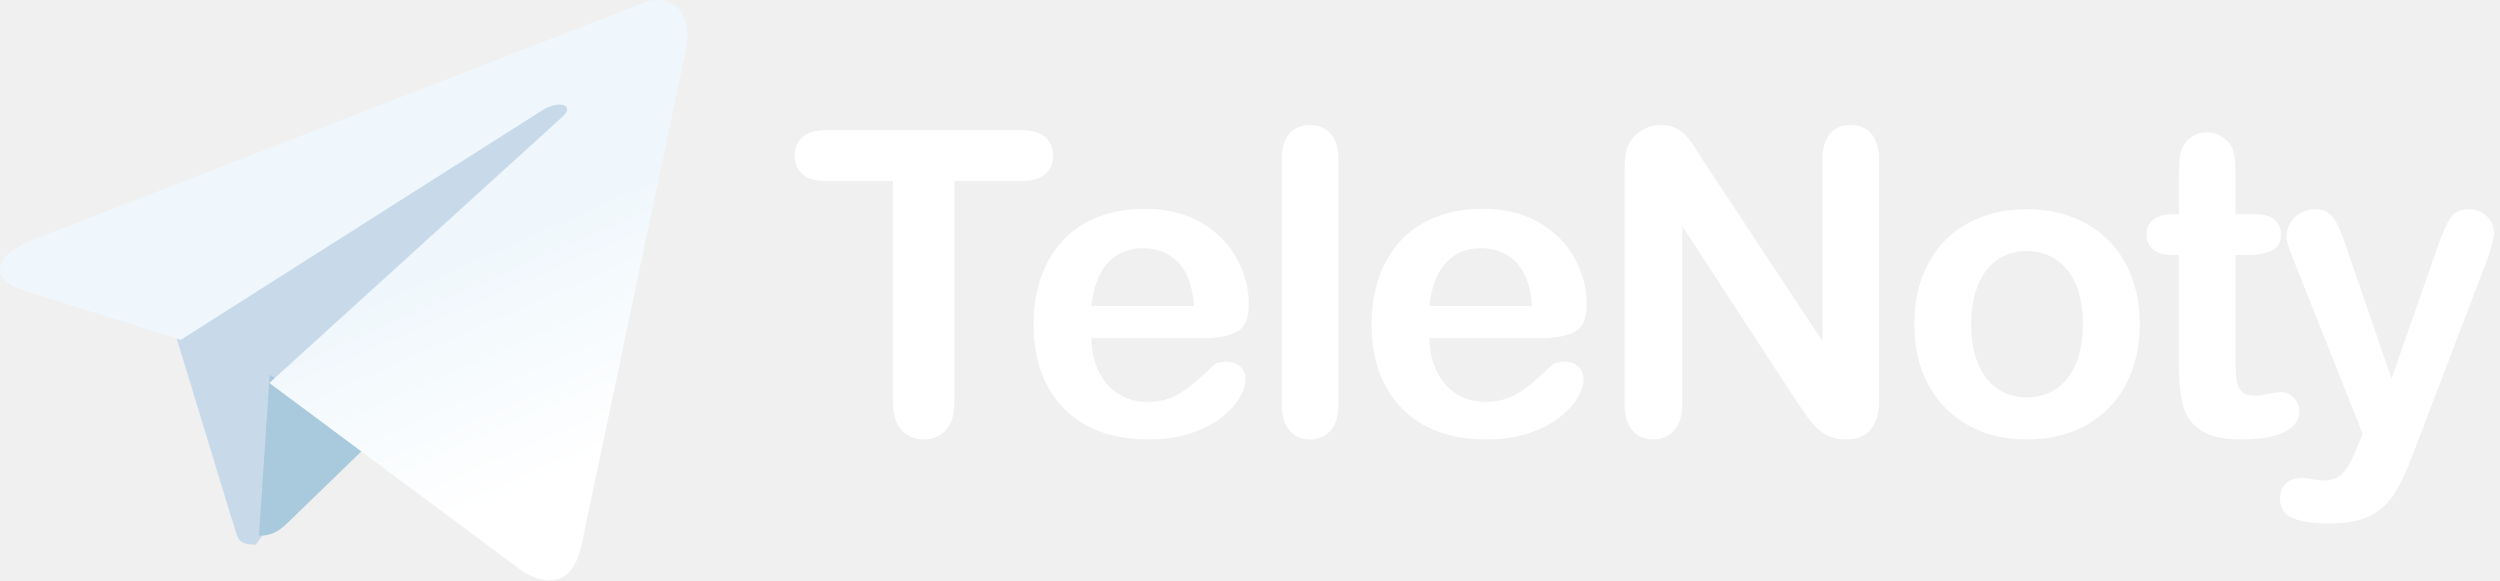
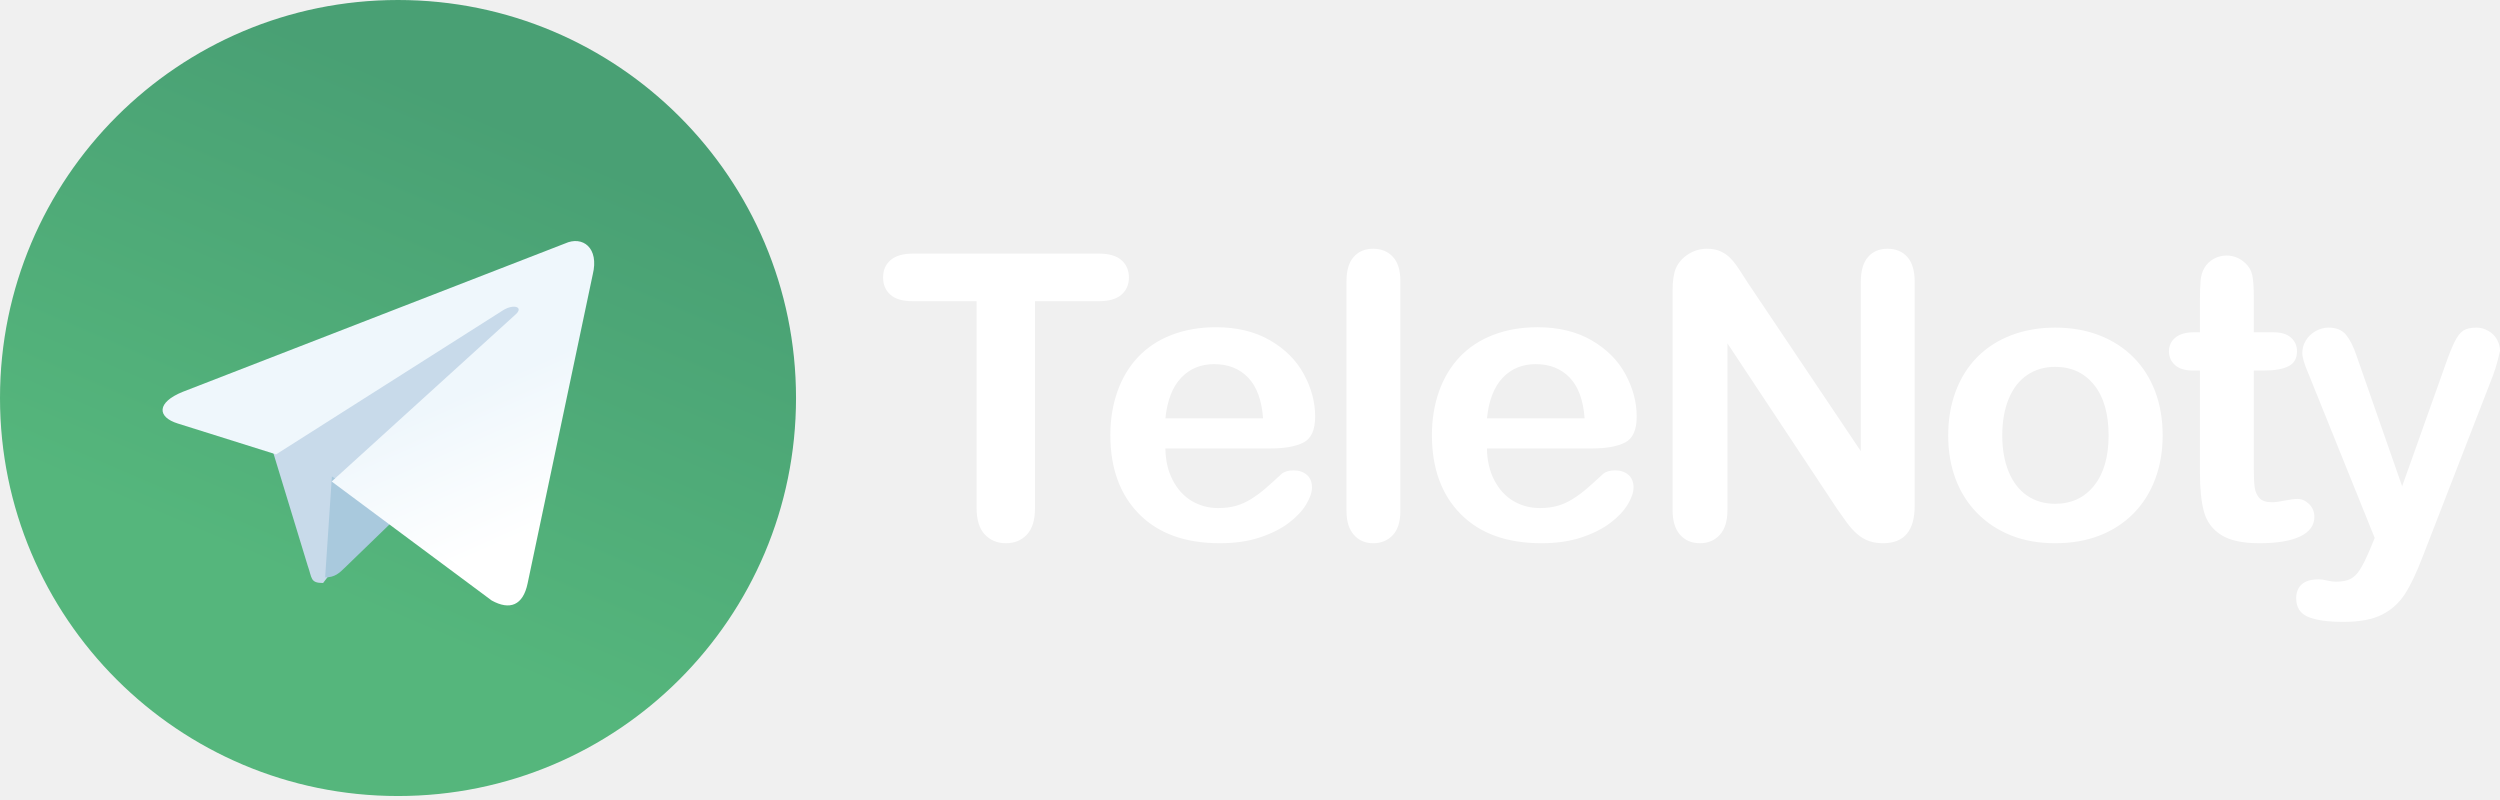
- <svg xmlns="http://www.w3.org/2000/svg" width="280px" height="65px" viewBox="0 0 280 65" version="1.1">
+ <svg xmlns="http://www.w3.org/2000/svg" width="200px" height="64px" viewBox="0 0 200 64" version="1.1">
  <defs>
-     <linearGradient x1="65.97%" y1="43.69%" x2="85.12%" y2="80.24%" id="linearGradient-1">
+     <linearGradient x1="66.67%" y1="16.67%" x2="41.67%" y2="75%" id="linearGradient-1">
+       <stop stop-color="#49A074" offset="0%" />
+       <stop stop-color="#55B67C" offset="100%" />
+     </linearGradient>
+     <linearGradient x1="65.97%" y1="43.69%" x2="85.12%" y2="80.24%" id="linearGradient-2">
      <stop stop-color="#EFF7FC" offset="0%" />
      <stop stop-color="#FFFFFF" offset="100%" />
    </linearGradient>
  </defs>
  <g id="Page-1" stroke="none" stroke-width="1" fill="none" fill-rule="evenodd">
-     <g id="Group-2">
-       <g id="Group" fill-rule="nonzero">
-         <path d="M28.636,61 C26.295,61 26.693,60.119 25.885,57.898 L19,35.324 L72,4" id="Shape" fill="#C8DAEA" />
-         <path d="M29,60 C30.773,60 31.556,59.193 32.545,58.235 L42,49.081 L30.207,42" id="Shape" fill="#A9C9DD" />
-         <path d="M30.165,42.896 L58.701,64.115 C61.957,65.923 64.308,64.987 65.119,61.072 L76.734,5.982 C77.923,1.183 74.917,-0.993 71.802,0.43 L3.595,26.9 C-1.061,28.779 -1.033,31.394 2.747,32.558 L20.25,38.057 L60.772,12.327 C62.685,11.159 64.44,11.787 62.999,13.074" id="Shape" fill="url(#linearGradient-1)" />
+     <g id="Group">
+       <g id="Telegram_logo" fill-rule="nonzero">
+         <circle id="Oval" fill="url(#linearGradient-1)" cx="31.841" cy="31.841" r="31.841" />
+         <path d="M25.848,46.64 C24.798,46.64 24.976,46.245 24.614,45.249 L21.526,35.125 L45.295,21.078" id="Shape" fill="#C8DAEA" />
+         <path d="M26.011,46.192 C26.806,46.192 27.157,45.83 27.601,45.4 L31.841,41.295 L26.552,38.119" id="Shape" fill="#A9C9DD" />
+         <path d="M26.533,38.521 L39.331,48.037 C40.791,48.848 41.845,48.428 42.209,46.672 L47.418,21.966 C47.951,19.814 46.603,18.838 45.206,19.477 L14.618,31.347 C12.53,32.19 12.542,33.363 14.237,33.885 L22.087,36.351 L40.259,24.812 C41.117,24.288 41.904,24.57 41.258,25.147" id="Shape" fill="url(#linearGradient-2)" />
      </g>
-       <path d="M114.413,20.272 L106.886,20.272 L106.886,45.011 C106.886,46.435 106.569,47.492 105.934,48.182 C105.299,48.871 104.478,49.215 103.472,49.215 C102.45,49.215 101.617,48.867 100.975,48.17 C100.332,47.473 100.011,46.42 100.011,45.011 L100.011,20.272 L92.484,20.272 C91.307,20.272 90.432,20.012 89.859,19.494 C89.286,18.975 89,18.29 89,17.438 C89,16.555 89.298,15.858 89.894,15.347 C90.491,14.836 91.354,14.581 92.484,14.581 L114.413,14.581 C115.605,14.581 116.492,14.844 117.072,15.371 C117.653,15.897 117.943,16.586 117.943,17.438 C117.943,18.29 117.649,18.975 117.061,19.494 C116.472,20.012 115.59,20.272 114.413,20.272 Z M134.642,37.879 L122.238,37.879 C122.254,39.32 122.544,40.59 123.109,41.689 C123.675,42.789 124.426,43.617 125.362,44.175 C126.299,44.732 127.333,45.011 128.464,45.011 C129.222,45.011 129.915,44.922 130.543,44.744 C131.17,44.566 131.778,44.287 132.366,43.907 C132.955,43.528 133.497,43.121 133.992,42.688 C134.488,42.254 135.13,41.666 135.92,40.922 C136.245,40.644 136.71,40.504 137.314,40.504 C137.964,40.504 138.491,40.682 138.893,41.039 C139.296,41.395 139.497,41.898 139.497,42.548 C139.497,43.121 139.273,43.791 138.824,44.558 C138.375,45.324 137.697,46.06 136.791,46.765 C135.885,47.469 134.747,48.054 133.377,48.518 C132.006,48.983 130.43,49.215 128.649,49.215 C124.577,49.215 121.41,48.054 119.149,45.731 C116.888,43.408 115.757,40.257 115.757,36.277 C115.757,34.403 116.036,32.665 116.594,31.062 C117.151,29.459 117.964,28.085 119.033,26.939 C120.101,25.793 121.417,24.914 122.982,24.302 C124.546,23.69 126.28,23.385 128.185,23.385 C130.663,23.385 132.788,23.907 134.561,24.952 C136.334,25.998 137.662,27.349 138.545,29.006 C139.428,30.663 139.869,32.351 139.869,34.07 C139.869,35.665 139.412,36.699 138.499,37.171 C137.585,37.643 136.3,37.879 134.642,37.879 Z M122.238,34.279 L133.737,34.279 C133.582,32.111 132.997,30.489 131.983,29.412 C130.968,28.336 129.633,27.798 127.976,27.798 C126.396,27.798 125.099,28.344 124.085,29.436 C123.071,30.527 122.455,32.142 122.238,34.279 Z M143.56,45.359 L143.56,17.856 C143.56,16.586 143.842,15.626 144.408,14.976 C144.973,14.325 145.736,14 146.696,14 C147.656,14 148.43,14.321 149.019,14.964 C149.607,15.607 149.901,16.571 149.901,17.856 L149.901,45.359 C149.901,46.645 149.603,47.609 149.007,48.251 C148.411,48.894 147.64,49.215 146.696,49.215 C145.767,49.215 145.012,48.882 144.431,48.216 C143.85,47.55 143.56,46.598 143.56,45.359 Z M172.501,37.879 L160.096,37.879 C160.112,39.32 160.402,40.59 160.967,41.689 C161.533,42.789 162.284,43.617 163.221,44.175 C164.158,44.732 165.191,45.011 166.322,45.011 C167.081,45.011 167.774,44.922 168.401,44.744 C169.028,44.566 169.636,44.287 170.224,43.907 C170.813,43.528 171.355,43.121 171.85,42.688 C172.346,42.254 172.988,41.666 173.778,40.922 C174.103,40.644 174.568,40.504 175.172,40.504 C175.822,40.504 176.349,40.682 176.752,41.039 C177.154,41.395 177.356,41.898 177.356,42.548 C177.356,43.121 177.131,43.791 176.682,44.558 C176.233,45.324 175.555,46.06 174.649,46.765 C173.743,47.469 172.605,48.054 171.235,48.518 C169.864,48.983 168.288,49.215 166.508,49.215 C162.435,49.215 159.268,48.054 157.007,45.731 C154.746,43.408 153.615,40.257 153.615,36.277 C153.615,34.403 153.894,32.665 154.452,31.062 C155.009,29.459 155.822,28.085 156.891,26.939 C157.959,25.793 159.276,24.914 160.84,24.302 C162.404,23.69 164.138,23.385 166.043,23.385 C168.521,23.385 170.646,23.907 172.419,24.952 C174.193,25.998 175.52,27.349 176.403,29.006 C177.286,30.663 177.727,32.351 177.727,34.07 C177.727,35.665 177.27,36.699 176.357,37.171 C175.443,37.643 174.158,37.879 172.501,37.879 Z M160.096,34.279 L171.595,34.279 C171.44,32.111 170.855,30.489 169.841,29.412 C168.827,28.336 167.491,27.798 165.834,27.798 C164.254,27.798 162.957,28.344 161.943,29.436 C160.929,30.527 160.313,32.142 160.096,34.279 Z M190.849,18.135 L204.113,38.205 L204.113,17.949 C204.113,16.633 204.395,15.645 204.961,14.987 C205.526,14.329 206.289,14 207.249,14 C208.24,14 209.022,14.329 209.595,14.987 C210.168,15.645 210.454,16.633 210.454,17.949 L210.454,44.732 C210.454,47.721 209.215,49.215 206.738,49.215 C206.118,49.215 205.561,49.126 205.065,48.948 C204.57,48.77 204.105,48.487 203.671,48.1 C203.238,47.713 202.835,47.26 202.464,46.741 C202.092,46.223 201.72,45.692 201.349,45.15 L188.41,25.313 L188.41,45.266 C188.41,46.567 188.108,47.55 187.504,48.216 C186.9,48.882 186.126,49.215 185.181,49.215 C184.206,49.215 183.423,48.878 182.835,48.205 C182.247,47.531 181.952,46.552 181.952,45.266 L181.952,18.994 C181.952,17.879 182.076,17.004 182.324,16.369 C182.618,15.672 183.106,15.103 183.787,14.662 C184.469,14.221 185.204,14 185.994,14 C186.614,14 187.144,14.101 187.585,14.302 C188.027,14.503 188.414,14.774 188.747,15.115 C189.08,15.456 189.42,15.897 189.769,16.439 C190.117,16.981 190.477,17.546 190.849,18.135 Z M239.651,36.323 C239.651,38.212 239.356,39.955 238.768,41.55 C238.18,43.145 237.328,44.515 236.213,45.661 C235.098,46.807 233.766,47.686 232.217,48.298 C230.669,48.909 228.927,49.215 226.991,49.215 C225.071,49.215 223.344,48.906 221.811,48.286 C220.278,47.667 218.95,46.78 217.827,45.626 C216.704,44.473 215.853,43.11 215.272,41.538 C214.691,39.966 214.401,38.228 214.401,36.323 C214.401,34.403 214.695,32.645 215.283,31.05 C215.872,29.455 216.716,28.092 217.815,26.962 C218.915,25.831 220.247,24.96 221.811,24.349 C223.375,23.737 225.102,23.431 226.991,23.431 C228.911,23.431 230.653,23.741 232.217,24.36 C233.781,24.98 235.121,25.862 236.236,27.008 C237.351,28.154 238.199,29.517 238.78,31.097 C239.36,32.676 239.651,34.418 239.651,36.323 Z M233.286,36.323 C233.286,33.737 232.717,31.724 231.579,30.284 C230.44,28.843 228.911,28.123 226.991,28.123 C225.752,28.123 224.66,28.445 223.716,29.087 C222.771,29.73 222.043,30.678 221.532,31.933 C221.021,33.187 220.765,34.651 220.765,36.323 C220.765,37.98 221.017,39.428 221.52,40.667 C222.024,41.906 222.744,42.854 223.681,43.513 C224.618,44.171 225.721,44.5 226.991,44.5 C228.911,44.5 230.44,43.776 231.579,42.328 C232.717,40.88 233.286,38.878 233.286,36.323 Z M243.342,23.988 L244.038,23.988 L244.038,20.179 C244.038,19.157 244.065,18.355 244.12,17.775 C244.174,17.194 244.325,16.695 244.573,16.276 C244.82,15.843 245.177,15.491 245.641,15.22 C246.106,14.949 246.625,14.813 247.198,14.813 C248.003,14.813 248.731,15.115 249.381,15.719 C249.815,16.122 250.09,16.613 250.206,17.194 C250.322,17.775 250.38,18.599 250.38,19.668 L250.38,23.988 L252.703,23.988 C253.601,23.988 254.286,24.201 254.759,24.627 C255.231,25.053 255.467,25.599 255.467,26.265 C255.467,27.117 255.13,27.713 254.457,28.054 C253.783,28.394 252.819,28.565 251.565,28.565 L250.38,28.565 L250.38,40.226 C250.38,41.217 250.415,41.979 250.484,42.514 C250.554,43.048 250.74,43.482 251.042,43.814 C251.344,44.147 251.836,44.314 252.517,44.314 C252.889,44.314 253.392,44.248 254.027,44.116 C254.662,43.985 255.157,43.919 255.514,43.919 C256.025,43.919 256.485,44.124 256.896,44.535 C257.306,44.945 257.511,45.452 257.511,46.056 C257.511,47.078 256.954,47.86 255.839,48.402 C254.724,48.944 253.121,49.215 251.03,49.215 C249.048,49.215 247.546,48.882 246.524,48.216 C245.502,47.55 244.832,46.629 244.515,45.452 C244.197,44.275 244.038,42.703 244.038,40.737 L244.038,28.565 L243.202,28.565 C242.288,28.565 241.592,28.348 241.112,27.914 C240.631,27.481 240.391,26.931 240.391,26.265 C240.391,25.599 240.643,25.053 241.146,24.627 C241.65,24.201 242.381,23.988 243.342,23.988 Z M264.036,50.005 L264.617,48.588 L256.812,28.936 C256.332,27.806 256.092,26.985 256.092,26.474 C256.092,25.932 256.231,25.429 256.51,24.964 C256.789,24.5 257.172,24.128 257.66,23.849 C258.147,23.57 258.655,23.431 259.181,23.431 C260.095,23.431 260.784,23.721 261.249,24.302 C261.713,24.883 262.123,25.715 262.48,26.799 L267.846,42.409 L272.933,27.891 C273.335,26.714 273.699,25.793 274.025,25.127 C274.35,24.461 274.694,24.012 275.058,23.779 C275.422,23.547 275.937,23.431 276.603,23.431 C277.083,23.431 277.544,23.559 277.985,23.814 C278.426,24.07 278.767,24.414 279.007,24.848 C279.247,25.282 279.367,25.738 279.367,26.218 C279.305,26.513 279.205,26.931 279.065,27.473 C278.926,28.015 278.755,28.565 278.554,29.122 L270.285,50.772 C269.572,52.676 268.875,54.171 268.194,55.255 C267.513,56.339 266.611,57.171 265.488,57.752 C264.365,58.333 262.851,58.623 260.947,58.623 C259.088,58.623 257.694,58.422 256.765,58.019 C255.836,57.616 255.372,56.881 255.372,55.812 C255.372,55.084 255.592,54.523 256.034,54.128 C256.475,53.733 257.129,53.536 257.996,53.536 C258.337,53.536 258.67,53.582 258.995,53.675 C259.398,53.768 259.746,53.815 260.041,53.815 C260.768,53.815 261.341,53.706 261.76,53.489 C262.178,53.273 262.553,52.897 262.886,52.363 C263.219,51.828 263.602,51.043 264.036,50.005 Z" id="TeleNoty" fill="#FFFFFF" />
+       <path d="M87.914,24.096 L82.8,24.096 L82.8,40.645 C82.8,41.598 82.585,42.305 82.153,42.766 C81.722,43.227 81.164,43.458 80.48,43.458 C79.786,43.458 79.22,43.225 78.783,42.759 C78.347,42.292 78.128,41.588 78.128,40.645 L78.128,24.096 L73.014,24.096 C72.215,24.096 71.62,23.923 71.231,23.576 C70.841,23.228 70.647,22.77 70.647,22.2 C70.647,21.61 70.849,21.144 71.254,20.802 C71.66,20.46 72.246,20.289 73.014,20.289 L87.914,20.289 C88.725,20.289 89.327,20.465 89.722,20.817 C90.116,21.17 90.314,21.631 90.314,22.2 C90.314,22.77 90.114,23.228 89.714,23.576 C89.314,23.923 88.714,24.096 87.914,24.096 Z M101.661,35.875 L93.232,35.875 C93.242,36.838 93.44,37.688 93.824,38.423 C94.208,39.159 94.718,39.713 95.355,40.086 C95.991,40.459 96.694,40.645 97.462,40.645 C97.978,40.645 98.448,40.586 98.875,40.467 C99.301,40.347 99.714,40.161 100.114,39.907 C100.514,39.653 100.882,39.381 101.219,39.091 C101.555,38.801 101.992,38.408 102.529,37.91 C102.75,37.724 103.065,37.631 103.476,37.631 C103.918,37.631 104.275,37.75 104.549,37.988 C104.823,38.226 104.959,38.563 104.959,38.998 C104.959,39.381 104.807,39.829 104.502,40.342 C104.196,40.855 103.736,41.347 103.121,41.818 C102.505,42.29 101.732,42.681 100.8,42.992 C99.869,43.302 98.798,43.458 97.588,43.458 C94.821,43.458 92.669,42.681 91.133,41.127 C89.596,39.573 88.828,37.465 88.828,34.803 C88.828,33.549 89.018,32.386 89.396,31.314 C89.775,30.242 90.328,29.322 91.054,28.556 C91.78,27.789 92.674,27.201 93.737,26.792 C94.8,26.383 95.978,26.178 97.273,26.178 C98.956,26.178 100.4,26.528 101.605,27.227 C102.81,27.926 103.712,28.83 104.312,29.939 C104.912,31.047 105.212,32.176 105.212,33.326 C105.212,34.393 104.902,35.085 104.281,35.401 C103.66,35.717 102.786,35.875 101.661,35.875 Z M93.232,33.466 L101.045,33.466 C100.94,32.016 100.543,30.931 99.853,30.211 C99.164,29.491 98.256,29.131 97.131,29.131 C96.057,29.131 95.176,29.496 94.487,30.226 C93.797,30.957 93.379,32.037 93.232,33.466 Z M107.72,40.878 L107.72,22.48 C107.72,21.631 107.912,20.988 108.296,20.553 C108.68,20.118 109.198,19.9 109.851,19.9 C110.503,19.9 111.029,20.115 111.429,20.545 C111.829,20.975 112.029,21.62 112.029,22.48 L112.029,40.878 C112.029,41.738 111.826,42.383 111.421,42.813 C111.016,43.243 110.493,43.458 109.851,43.458 C109.219,43.458 108.706,43.235 108.312,42.79 C107.917,42.344 107.72,41.707 107.72,40.878 Z M127.385,35.875 L118.956,35.875 C118.967,36.838 119.164,37.688 119.548,38.423 C119.932,39.159 120.443,39.713 121.079,40.086 C121.716,40.459 122.418,40.645 123.186,40.645 C123.702,40.645 124.173,40.586 124.599,40.467 C125.025,40.347 125.438,40.161 125.838,39.907 C126.238,39.653 126.606,39.381 126.943,39.091 C127.28,38.801 127.716,38.408 128.253,37.91 C128.474,37.724 128.79,37.631 129.2,37.631 C129.642,37.631 130,37.75 130.273,37.988 C130.547,38.226 130.684,38.563 130.684,38.998 C130.684,39.381 130.531,39.829 130.226,40.342 C129.921,40.855 129.461,41.347 128.845,41.818 C128.229,42.29 127.456,42.681 126.525,42.992 C125.593,43.302 124.523,43.458 123.313,43.458 C120.545,43.458 118.393,42.681 116.857,41.127 C115.321,39.573 114.553,37.465 114.553,34.803 C114.553,33.549 114.742,32.386 115.121,31.314 C115.5,30.242 116.052,29.322 116.778,28.556 C117.504,27.789 118.399,27.201 119.461,26.792 C120.524,26.383 121.703,26.178 122.997,26.178 C124.681,26.178 126.125,26.528 127.33,27.227 C128.535,27.926 129.437,28.83 130.037,29.939 C130.636,31.047 130.936,32.176 130.936,33.326 C130.936,34.393 130.626,35.085 130.005,35.401 C129.384,35.717 128.511,35.875 127.385,35.875 Z M118.956,33.466 L126.769,33.466 C126.664,32.016 126.267,30.931 125.578,30.211 C124.888,29.491 123.981,29.131 122.855,29.131 C121.782,29.131 120.9,29.496 120.211,30.226 C119.522,30.957 119.104,32.037 118.956,33.466 Z M139.853,22.666 L148.865,36.092 L148.865,22.542 C148.865,21.662 149.057,21.001 149.441,20.561 C149.825,20.121 150.344,19.9 150.996,19.9 C151.669,19.9 152.201,20.121 152.59,20.561 C152.98,21.001 153.174,21.662 153.174,22.542 L153.174,40.459 C153.174,42.458 152.332,43.458 150.649,43.458 C150.228,43.458 149.849,43.398 149.512,43.279 C149.176,43.16 148.86,42.971 148.565,42.712 C148.271,42.453 147.997,42.15 147.744,41.803 C147.492,41.456 147.239,41.101 146.987,40.739 L138.195,27.468 L138.195,40.816 C138.195,41.686 137.99,42.344 137.58,42.79 C137.169,43.235 136.643,43.458 136.001,43.458 C135.338,43.458 134.807,43.233 134.407,42.782 C134.007,42.331 133.807,41.676 133.807,40.816 L133.807,23.241 C133.807,22.496 133.891,21.91 134.06,21.485 C134.26,21.019 134.591,20.639 135.054,20.343 C135.517,20.048 136.017,19.9 136.554,19.9 C136.975,19.9 137.335,19.968 137.635,20.103 C137.935,20.237 138.198,20.418 138.424,20.646 C138.65,20.874 138.882,21.17 139.119,21.532 C139.355,21.895 139.6,22.273 139.853,22.666 Z M173.013,34.834 C173.013,36.097 172.813,37.263 172.413,38.33 C172.013,39.397 171.435,40.314 170.677,41.08 C169.919,41.847 169.014,42.435 167.962,42.844 C166.91,43.253 165.726,43.458 164.411,43.458 C163.106,43.458 161.933,43.251 160.891,42.836 C159.849,42.422 158.947,41.829 158.184,41.057 C157.421,40.285 156.842,39.374 156.448,38.322 C156.053,37.271 155.856,36.108 155.856,34.834 C155.856,33.549 156.056,32.373 156.456,31.306 C156.855,30.239 157.429,29.328 158.176,28.571 C158.923,27.815 159.828,27.232 160.891,26.823 C161.954,26.414 163.127,26.209 164.411,26.209 C165.715,26.209 166.899,26.417 167.962,26.831 C169.025,27.245 169.935,27.836 170.693,28.602 C171.45,29.369 172.026,30.281 172.421,31.337 C172.816,32.394 173.013,33.559 173.013,34.834 Z M168.688,34.834 C168.688,33.104 168.301,31.757 167.528,30.793 C166.755,29.83 165.715,29.348 164.411,29.348 C163.569,29.348 162.827,29.563 162.185,29.993 C161.543,30.423 161.049,31.058 160.701,31.897 C160.354,32.736 160.181,33.715 160.181,34.834 C160.181,35.942 160.352,36.911 160.694,37.739 C161.035,38.568 161.525,39.203 162.161,39.643 C162.798,40.083 163.548,40.303 164.411,40.303 C165.715,40.303 166.755,39.819 167.528,38.851 C168.301,37.882 168.688,36.543 168.688,34.834 Z M175.521,26.582 L175.994,26.582 L175.994,24.034 C175.994,23.35 176.013,22.814 176.05,22.426 C176.086,22.037 176.189,21.703 176.357,21.423 C176.526,21.133 176.768,20.898 177.083,20.716 C177.399,20.535 177.752,20.444 178.141,20.444 C178.688,20.444 179.183,20.646 179.625,21.05 C179.919,21.32 180.106,21.649 180.185,22.037 C180.264,22.426 180.303,22.977 180.303,23.692 L180.303,26.582 L181.882,26.582 C182.492,26.582 182.958,26.725 183.279,27.01 C183.6,27.295 183.76,27.66 183.76,28.105 C183.76,28.675 183.531,29.074 183.073,29.302 C182.616,29.53 181.961,29.644 181.108,29.644 L180.303,29.644 L180.303,37.444 C180.303,38.107 180.327,38.617 180.374,38.975 C180.422,39.332 180.548,39.622 180.753,39.845 C180.958,40.068 181.292,40.179 181.755,40.179 C182.008,40.179 182.35,40.135 182.781,40.047 C183.213,39.959 183.55,39.915 183.792,39.915 C184.139,39.915 184.452,40.052 184.731,40.327 C185.01,40.601 185.149,40.941 185.149,41.345 C185.149,42.028 184.77,42.551 184.013,42.914 C183.255,43.277 182.166,43.458 180.745,43.458 C179.398,43.458 178.378,43.235 177.683,42.79 C176.989,42.344 176.534,41.728 176.318,40.941 C176.102,40.153 175.994,39.102 175.994,37.786 L175.994,29.644 L175.426,29.644 C174.805,29.644 174.332,29.499 174.006,29.208 C173.679,28.918 173.516,28.551 173.516,28.105 C173.516,27.66 173.687,27.295 174.029,27.01 C174.371,26.725 174.868,26.582 175.521,26.582 Z M189.583,43.986 L189.977,43.038 L184.674,29.892 C184.348,29.136 184.184,28.587 184.184,28.245 C184.184,27.882 184.279,27.546 184.469,27.235 C184.658,26.924 184.918,26.676 185.25,26.489 C185.581,26.303 185.926,26.209 186.284,26.209 C186.905,26.209 187.373,26.404 187.688,26.792 C188.004,27.181 188.283,27.737 188.525,28.463 L192.171,38.905 L195.628,29.193 C195.901,28.406 196.149,27.789 196.37,27.344 C196.591,26.898 196.825,26.598 197.072,26.442 C197.319,26.287 197.669,26.209 198.122,26.209 C198.448,26.209 198.761,26.295 199.061,26.466 C199.361,26.637 199.592,26.867 199.755,27.157 C199.918,27.447 200,27.753 200,28.074 C199.958,28.271 199.89,28.551 199.795,28.913 C199.7,29.276 199.584,29.644 199.448,30.016 L193.828,44.499 C193.344,45.773 192.871,46.773 192.408,47.498 C191.945,48.223 191.332,48.78 190.569,49.169 C189.806,49.557 188.778,49.751 187.483,49.751 C186.221,49.751 185.274,49.617 184.642,49.347 C184.011,49.078 183.695,48.586 183.695,47.871 C183.695,47.384 183.845,47.009 184.145,46.744 C184.445,46.48 184.889,46.348 185.479,46.348 C185.71,46.348 185.936,46.379 186.157,46.441 C186.431,46.504 186.668,46.535 186.868,46.535 C187.362,46.535 187.752,46.462 188.036,46.317 C188.32,46.172 188.575,45.921 188.801,45.563 C189.028,45.206 189.288,44.68 189.583,43.986 Z" id="TeleNoty" fill="#FFFFFF" />
    </g>
  </g>
</svg>
